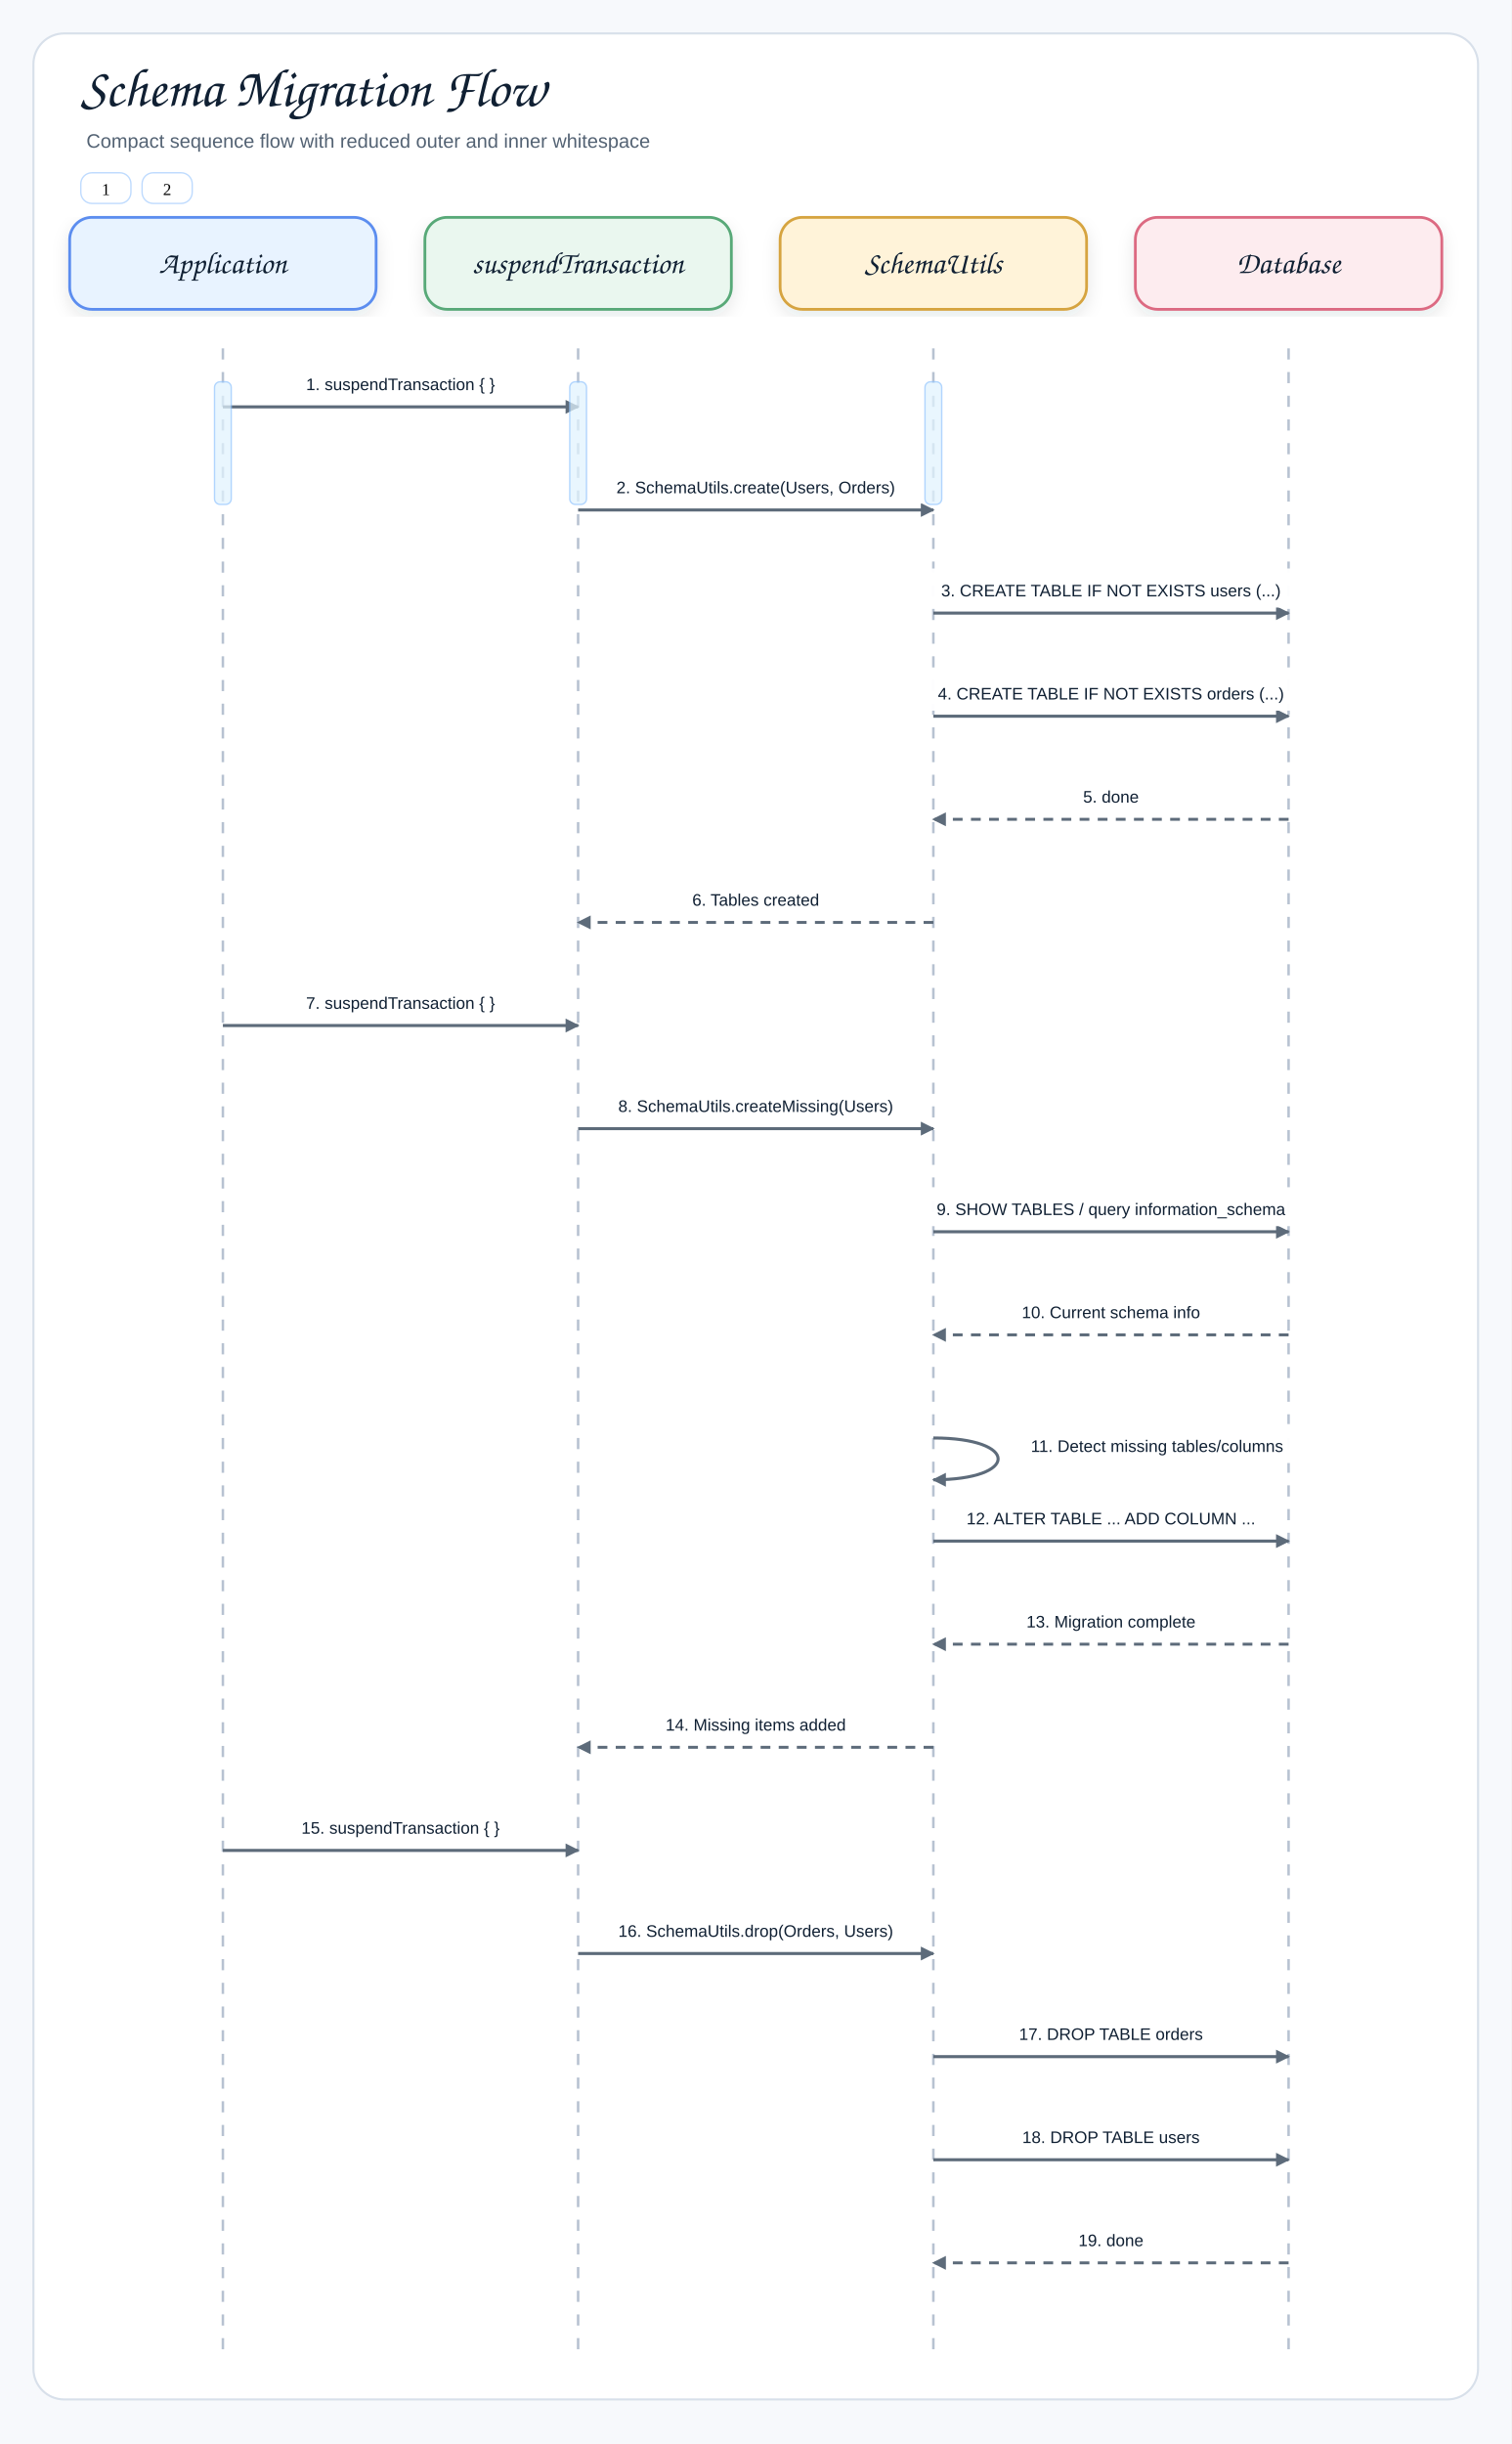
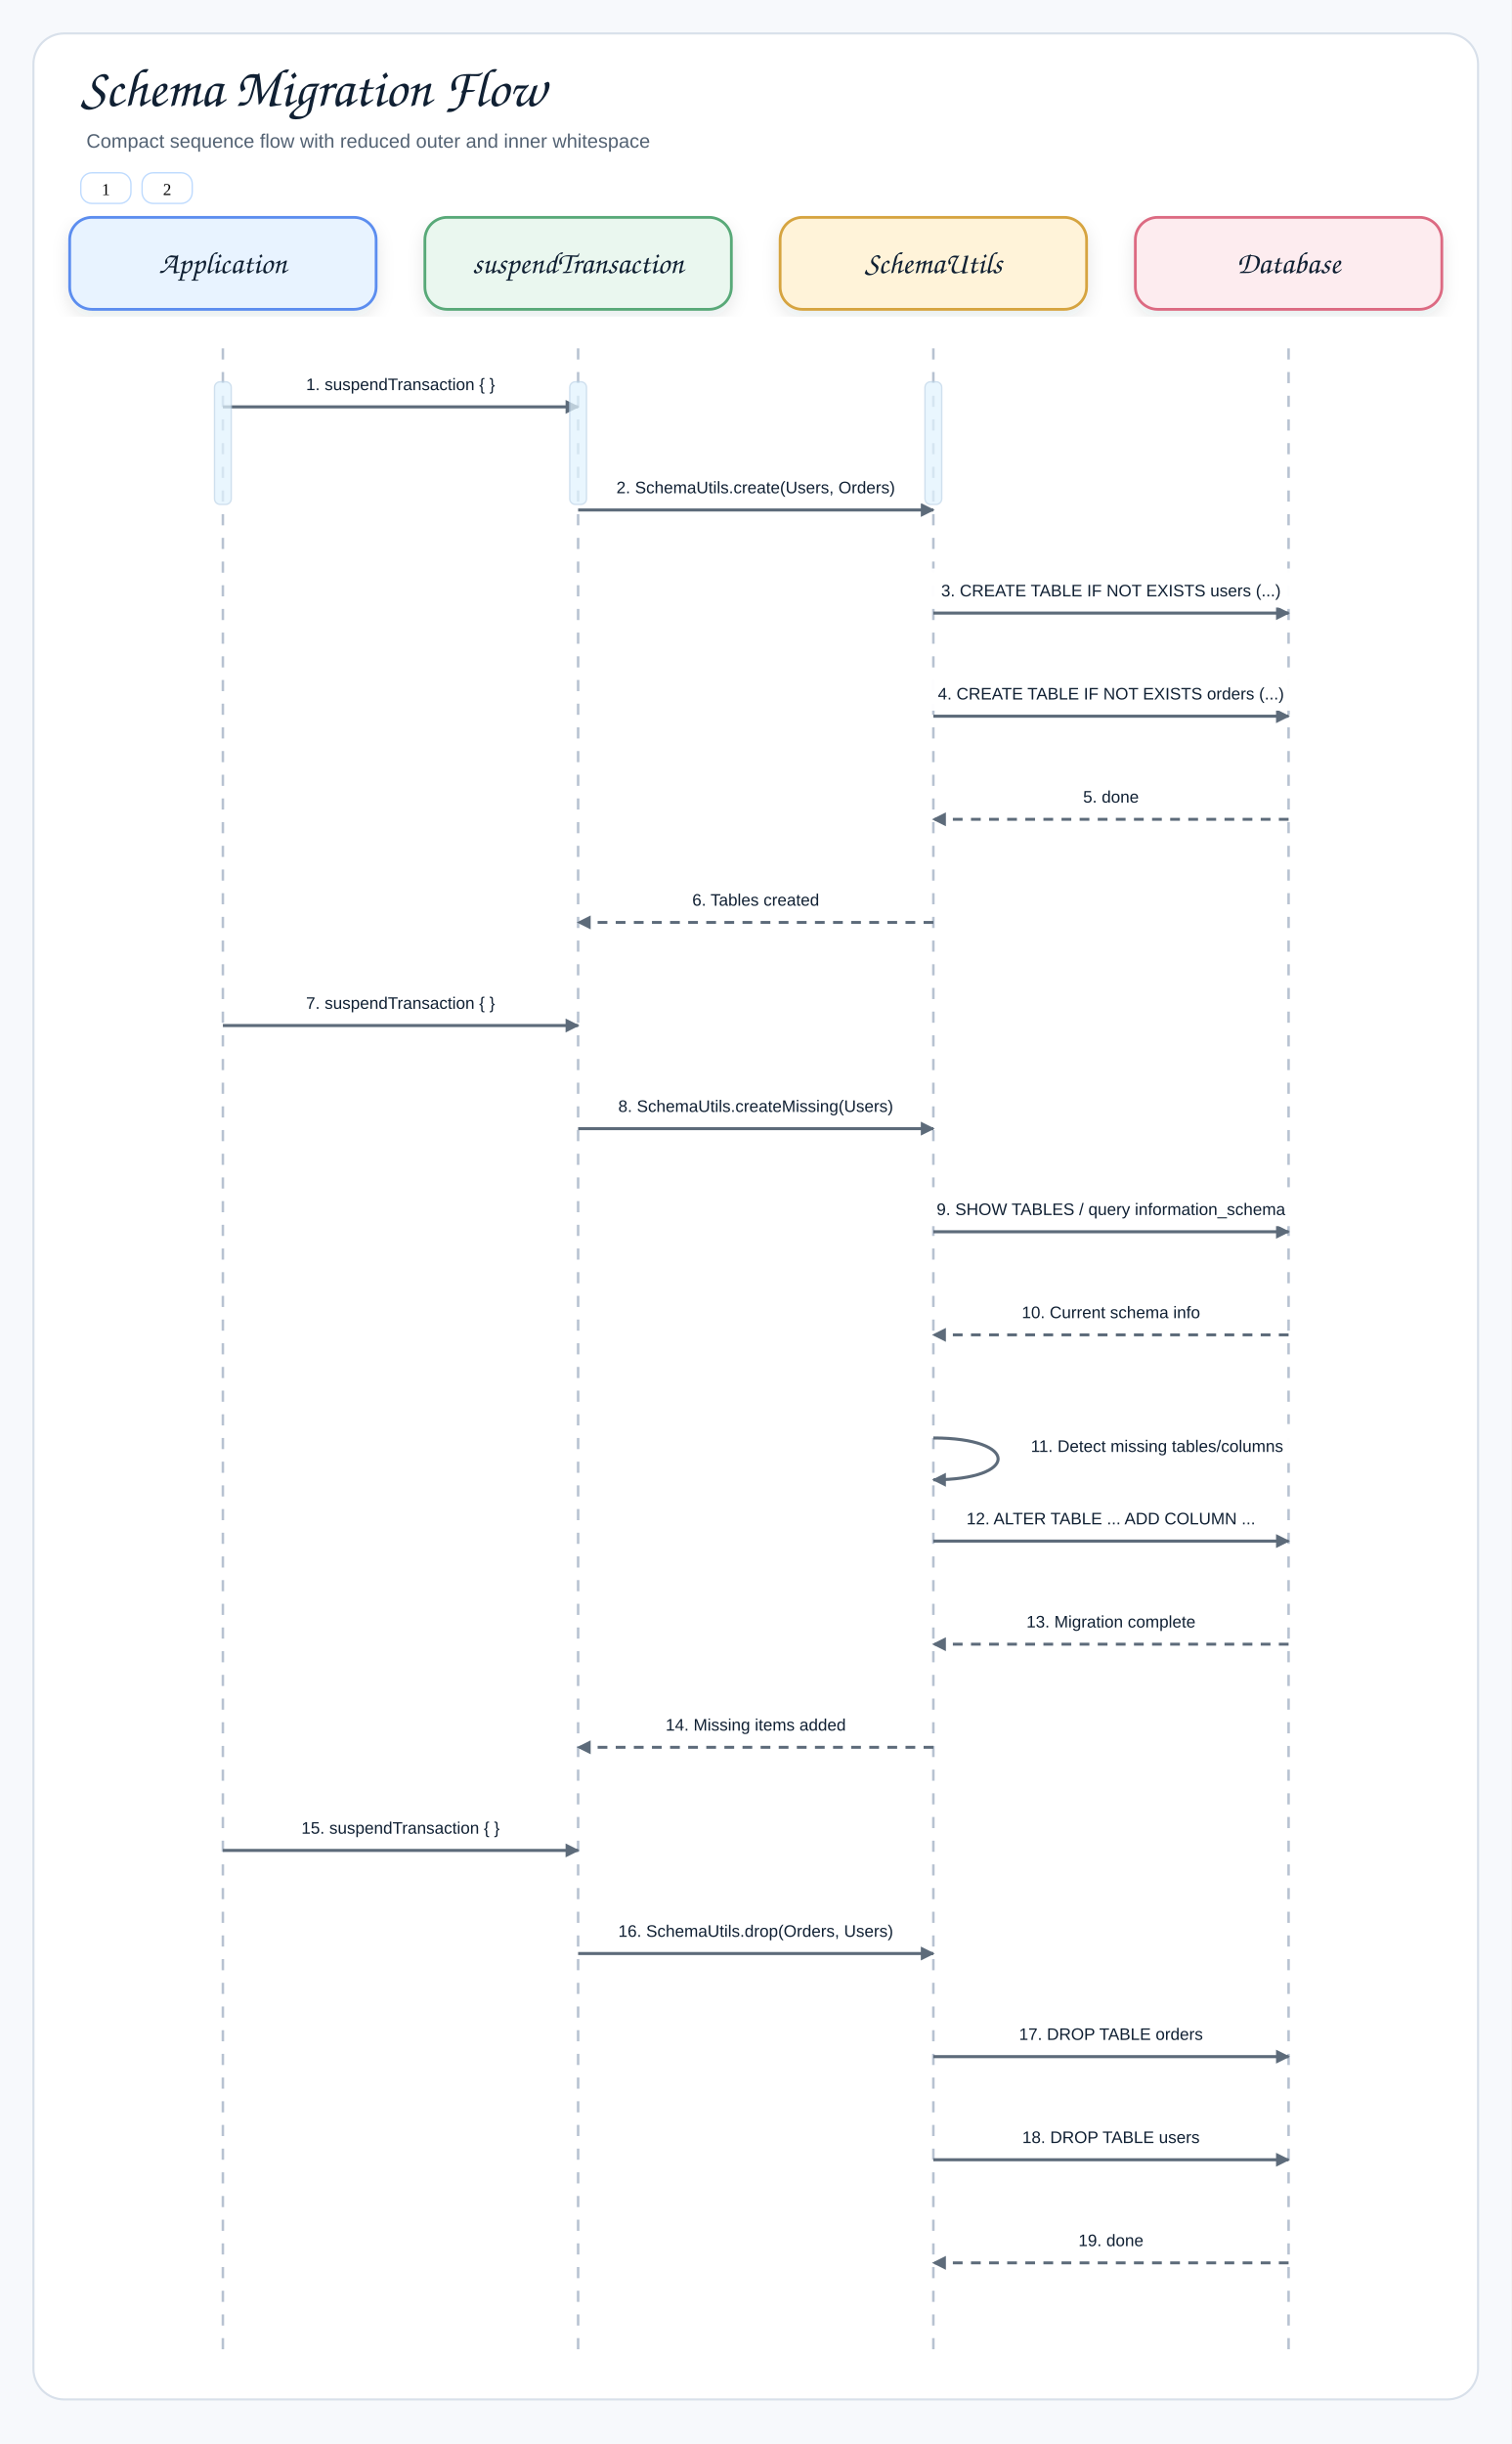
<svg xmlns="http://www.w3.org/2000/svg" width="1085" height="1754" viewBox="0 0 1085 1754" role="img" aria-label="Schema Migration Flow">
  <defs>
    <filter id="shadow" x="-8%" y="-8%" width="116%" height="116%">
      <feDropShadow dx="0" dy="5" stdDeviation="6" flood-color="#203040" flood-opacity="0.10" />
    </filter>
    <marker id="openArrow" markerUnits="userSpaceOnUse" markerWidth="10" markerHeight="10" refX="9" refY="5" orient="auto">
      <path d="M 0 0 L 10 5 L 0 10 Z" fill="#5D6B7A" />
    </marker>
    <style>.canvas{fill:#F7F9FC}.frame{fill:#fff;stroke:#D8E0EA;stroke-width:1.5}.title{font-family:"Architects Daughter","Comic Sans MS","Comic Sans",cursive;font-size:39px;font-weight:400;fill:#102033}.subtitle{font-family:"Comic Sans MS","Comic Sans","Comic Neue",Arial,sans-serif;font-size:14px;font-weight:400;fill:#536273}.smallLabel{font-family:"Architects Daughter","Comic Sans MS","Comic Sans",cursive;font-size:22px;font-weight:400;fill:#102033}.strong{font-family:"Comic Sans MS","Comic Sans","Comic Neue",Arial,sans-serif;font-size:12px;font-weight:400;fill:#102033}.card{stroke-width:2;filter:url(#shadow)}.line{stroke:#5D6B7A;stroke-width:2.2;fill:none;marker-end:url(#openArrow)}.dashed{stroke:#5D6B7A;stroke-width:2.1;stroke-dasharray:7 6;fill:none;marker-end:url(#openArrow)}.lifeline{stroke:#B7C2D1;stroke-width:1.8;stroke-dasharray:8 9}.note{fill:#fff;opacity:.97}</style>
  </defs>
  <rect class="canvas" width="1085" height="1754" />
  <rect class="frame" x="24" y="24" width="1037" height="1698" rx="22" />
  <text class="title" x="58" y="76">Schema Migration Flow</text>
  <text class="subtitle" x="62" y="106">Compact sequence flow with reduced outer and inner whitespace</text>
  <rect class="card" x="50.0" y="156" width="220" height="66" rx="16" fill="#E8F3FF" stroke="#5B8DEF" />
  <text class="smallLabel participant" x="160.0" y="196" text-anchor="middle">Application</text>
  <line class="lifeline" x1="160.0" y1="250" x2="160.0" y2="1692" />
  <rect class="card" x="305.0" y="156" width="220" height="66" rx="16" fill="#EAF7EF" stroke="#58A978" />
  <text class="smallLabel participant" x="415.0" y="196" text-anchor="middle">suspendTransaction</text>
  <line class="lifeline" x1="415.0" y1="250" x2="415.0" y2="1692" />
  <rect class="card" x="560.0" y="156" width="220" height="66" rx="16" fill="#FFF3D9" stroke="#D6A441" />
  <text class="smallLabel participant" x="670.0" y="196" text-anchor="middle">SchemaUtils</text>
  <line class="lifeline" x1="670.0" y1="250" x2="670.0" y2="1692" />
  <rect class="card" x="815.0" y="156" width="220" height="66" rx="16" fill="#FDECEF" stroke="#DC6B82" />
  <text class="smallLabel participant" x="925.0" y="196" text-anchor="middle">Database</text>
  <line class="lifeline" x1="925.0" y1="250" x2="925.0" y2="1692" />
  <path class="line" d="M160.0 292.0 L415.0 292.0" data-connector="line" />
  <rect class="note label" x="197.0" y="260.0" width="181.0" height="28" rx="9" />
  <text class="strong labelText" x="287.5" y="280.0" text-anchor="middle">1. suspendTransaction { }</text>
  <path class="line" d="M415.0 366.0 L670.0 366.0" data-connector="line" />
  <rect class="note label" x="417.9" y="334.0" width="249.2" height="28" rx="9" />
  <text class="strong labelText" x="542.5" y="354.0" text-anchor="middle">2. SchemaUtils.create(Users, Orders)</text>
  <path class="line" d="M670.0 440.0 L925.0 440.0" data-connector="line" />
  <rect class="note label" x="657.4" y="408.0" width="280.2" height="28" rx="9" />
  <text class="strong labelText" x="797.5" y="428.0" text-anchor="middle">3. CREATE TABLE IF NOT EXISTS users (...)</text>
  <path class="line" d="M670.0 514.0 L925.0 514.0" data-connector="line" />
  <rect class="note label" x="654.3" y="482.0" width="286.4" height="28" rx="9" />
  <text class="strong labelText" x="797.5" y="502.0" text-anchor="middle">4. CREATE TABLE IF NOT EXISTS orders (...)</text>
  <path class="dashed" d="M925.0 588.0 L670.0 588.0" data-connector="dashed" />
  <rect class="note label" x="717.5" y="556.0" width="160.0" height="28" rx="9" />
  <text class="strong labelText" x="797.5" y="576.0" text-anchor="middle">5. done</text>
  <path class="dashed" d="M670.0 662.0 L415.0 662.0" data-connector="dashed" />
  <rect class="note label" x="462.5" y="630.0" width="160.0" height="28" rx="9" />
  <text class="strong labelText" x="542.5" y="650.0" text-anchor="middle">6. Tables created</text>
  <path class="line" d="M160.0 736.0 L415.0 736.0" data-connector="line" />
  <rect class="note label" x="197.0" y="704.0" width="181.0" height="28" rx="9" />
  <text class="strong labelText" x="287.5" y="724.0" text-anchor="middle">7. suspendTransaction { }</text>
  <path class="line" d="M415.0 810.0 L670.0 810.0" data-connector="line" />
  <rect class="note label" x="421.0" y="778.0" width="243.0" height="28" rx="9" />
  <text class="strong labelText" x="542.5" y="798.0" text-anchor="middle">8. SchemaUtils.createMissing(Users)</text>
  <path class="line" d="M670.0 884.0 L925.0 884.0" data-connector="line" />
  <rect class="note label" x="657.4" y="852.0" width="280.2" height="28" rx="9" />
  <text class="strong labelText" x="797.5" y="872.0" text-anchor="middle">9. SHOW TABLES / query information_schema</text>
  <path class="dashed" d="M925.0 958.0 L670.0 958.0" data-connector="dashed" />
  <rect class="note label" x="713.2" y="926.0" width="168.6" height="28" rx="9" />
  <text class="strong labelText" x="797.5" y="946.0" text-anchor="middle">10. Current schema info</text>
  <path class="line" d="M670.0 1032.0 C732.0 1032.0 732.0 1062.0 670.0 1062.0" data-connector="line" />
  <rect class="note label" x="740.0" y="1022.0" width="230.6" height="28" rx="9" />
  <text class="strong labelText" x="740.0" y="1042.0" text-anchor="start">11. Detect missing tables/columns</text>
  <path class="line" d="M670.0 1106.0 L925.0 1106.0" data-connector="line" />
  <rect class="note label" x="679.1" y="1074.0" width="236.8" height="28" rx="9" />
  <text class="strong labelText" x="797.5" y="1094.0" text-anchor="middle">12. ALTER TABLE ... ADD COLUMN ...</text>
  <path class="dashed" d="M925.0 1180.0 L670.0 1180.0" data-connector="dashed" />
  <rect class="note label" x="716.3" y="1148.0" width="162.4" height="28" rx="9" />
  <text class="strong labelText" x="797.5" y="1168.0" text-anchor="middle">13. Migration complete</text>
  <path class="dashed" d="M670.0 1254.0 L415.0 1254.0" data-connector="dashed" />
  <rect class="note label" x="458.2" y="1222.0" width="168.6" height="28" rx="9" />
  <text class="strong labelText" x="542.5" y="1242.0" text-anchor="middle">14. Missing items added</text>
  <path class="line" d="M160.0 1328.0 L415.0 1328.0" data-connector="line" />
  <rect class="note label" x="193.9" y="1296.0" width="187.2" height="28" rx="9" />
  <text class="strong labelText" x="287.5" y="1316.0" text-anchor="middle">15. suspendTransaction { }</text>
  <path class="line" d="M415.0 1402.0 L670.0 1402.0" data-connector="line" />
  <rect class="note label" x="421.0" y="1370.0" width="243.0" height="28" rx="9" />
  <text class="strong labelText" x="542.5" y="1390.0" text-anchor="middle">16. SchemaUtils.drop(Orders, Users)</text>
  <path class="line" d="M670.0 1476.0 L925.0 1476.0" data-connector="line" />
  <rect class="note label" x="717.5" y="1444.0" width="160.0" height="28" rx="9" />
  <text class="strong labelText" x="797.5" y="1464.0" text-anchor="middle">17. DROP TABLE orders</text>
  <path class="line" d="M670.0 1550.0 L925.0 1550.0" data-connector="line" />
  <rect class="note label" x="717.5" y="1518.0" width="160.0" height="28" rx="9" />
  <text class="strong labelText" x="797.5" y="1538.0" text-anchor="middle">18. DROP TABLE users</text>
  <path class="dashed" d="M925.0 1624.0 L670.0 1624.0" data-connector="dashed" />
  <rect class="note label" x="717.5" y="1592.0" width="160.0" height="28" rx="9" />
  <text class="strong labelText" x="797.5" y="1612.0" text-anchor="middle">19. done</text>
-   <rect class="activation" x="154.0" y="274.0" width="12" height="88" rx="4" fill="#E0F2FE" stroke="#93C5FD" opacity="0.72" />
-   <rect class="activation" x="409.0" y="274.0" width="12" height="88" rx="4" fill="#E0F2FE" stroke="#93C5FD" opacity="0.72" />
-   <rect class="activation" x="664.0" y="274.0" width="12" height="88" rx="4" fill="#E0F2FE" stroke="#93C5FD" opacity="0.72" />
+   <rect class="activation" x="154.0" y="274.0" width="12" height="88" rx="4" fill="#E0F2FE" stroke="#bdd4e8" opacity="0.72" />
+   <rect class="activation" x="409.0" y="274.0" width="12" height="88" rx="4" fill="#E0F2FE" stroke="#bdd4e8" opacity="0.72" />
+   <rect class="activation" x="664.0" y="274.0" width="12" height="88" rx="4" fill="#E0F2FE" stroke="#bdd4e8" opacity="0.72" />
  <g aria-label="sequence message labels">
    <rect x="58" y="124" width="36" height="22" rx="8" class="label" fill="#fff" stroke="#bfdbfe" />
    <text x="76" y="140" class="num" text-anchor="middle">1</text>
    <rect x="102" y="124" width="36" height="22" rx="8" class="label" fill="#fff" stroke="#bfdbfe" />
    <text x="120" y="140" class="num" text-anchor="middle">2</text>
  </g>
</svg>
